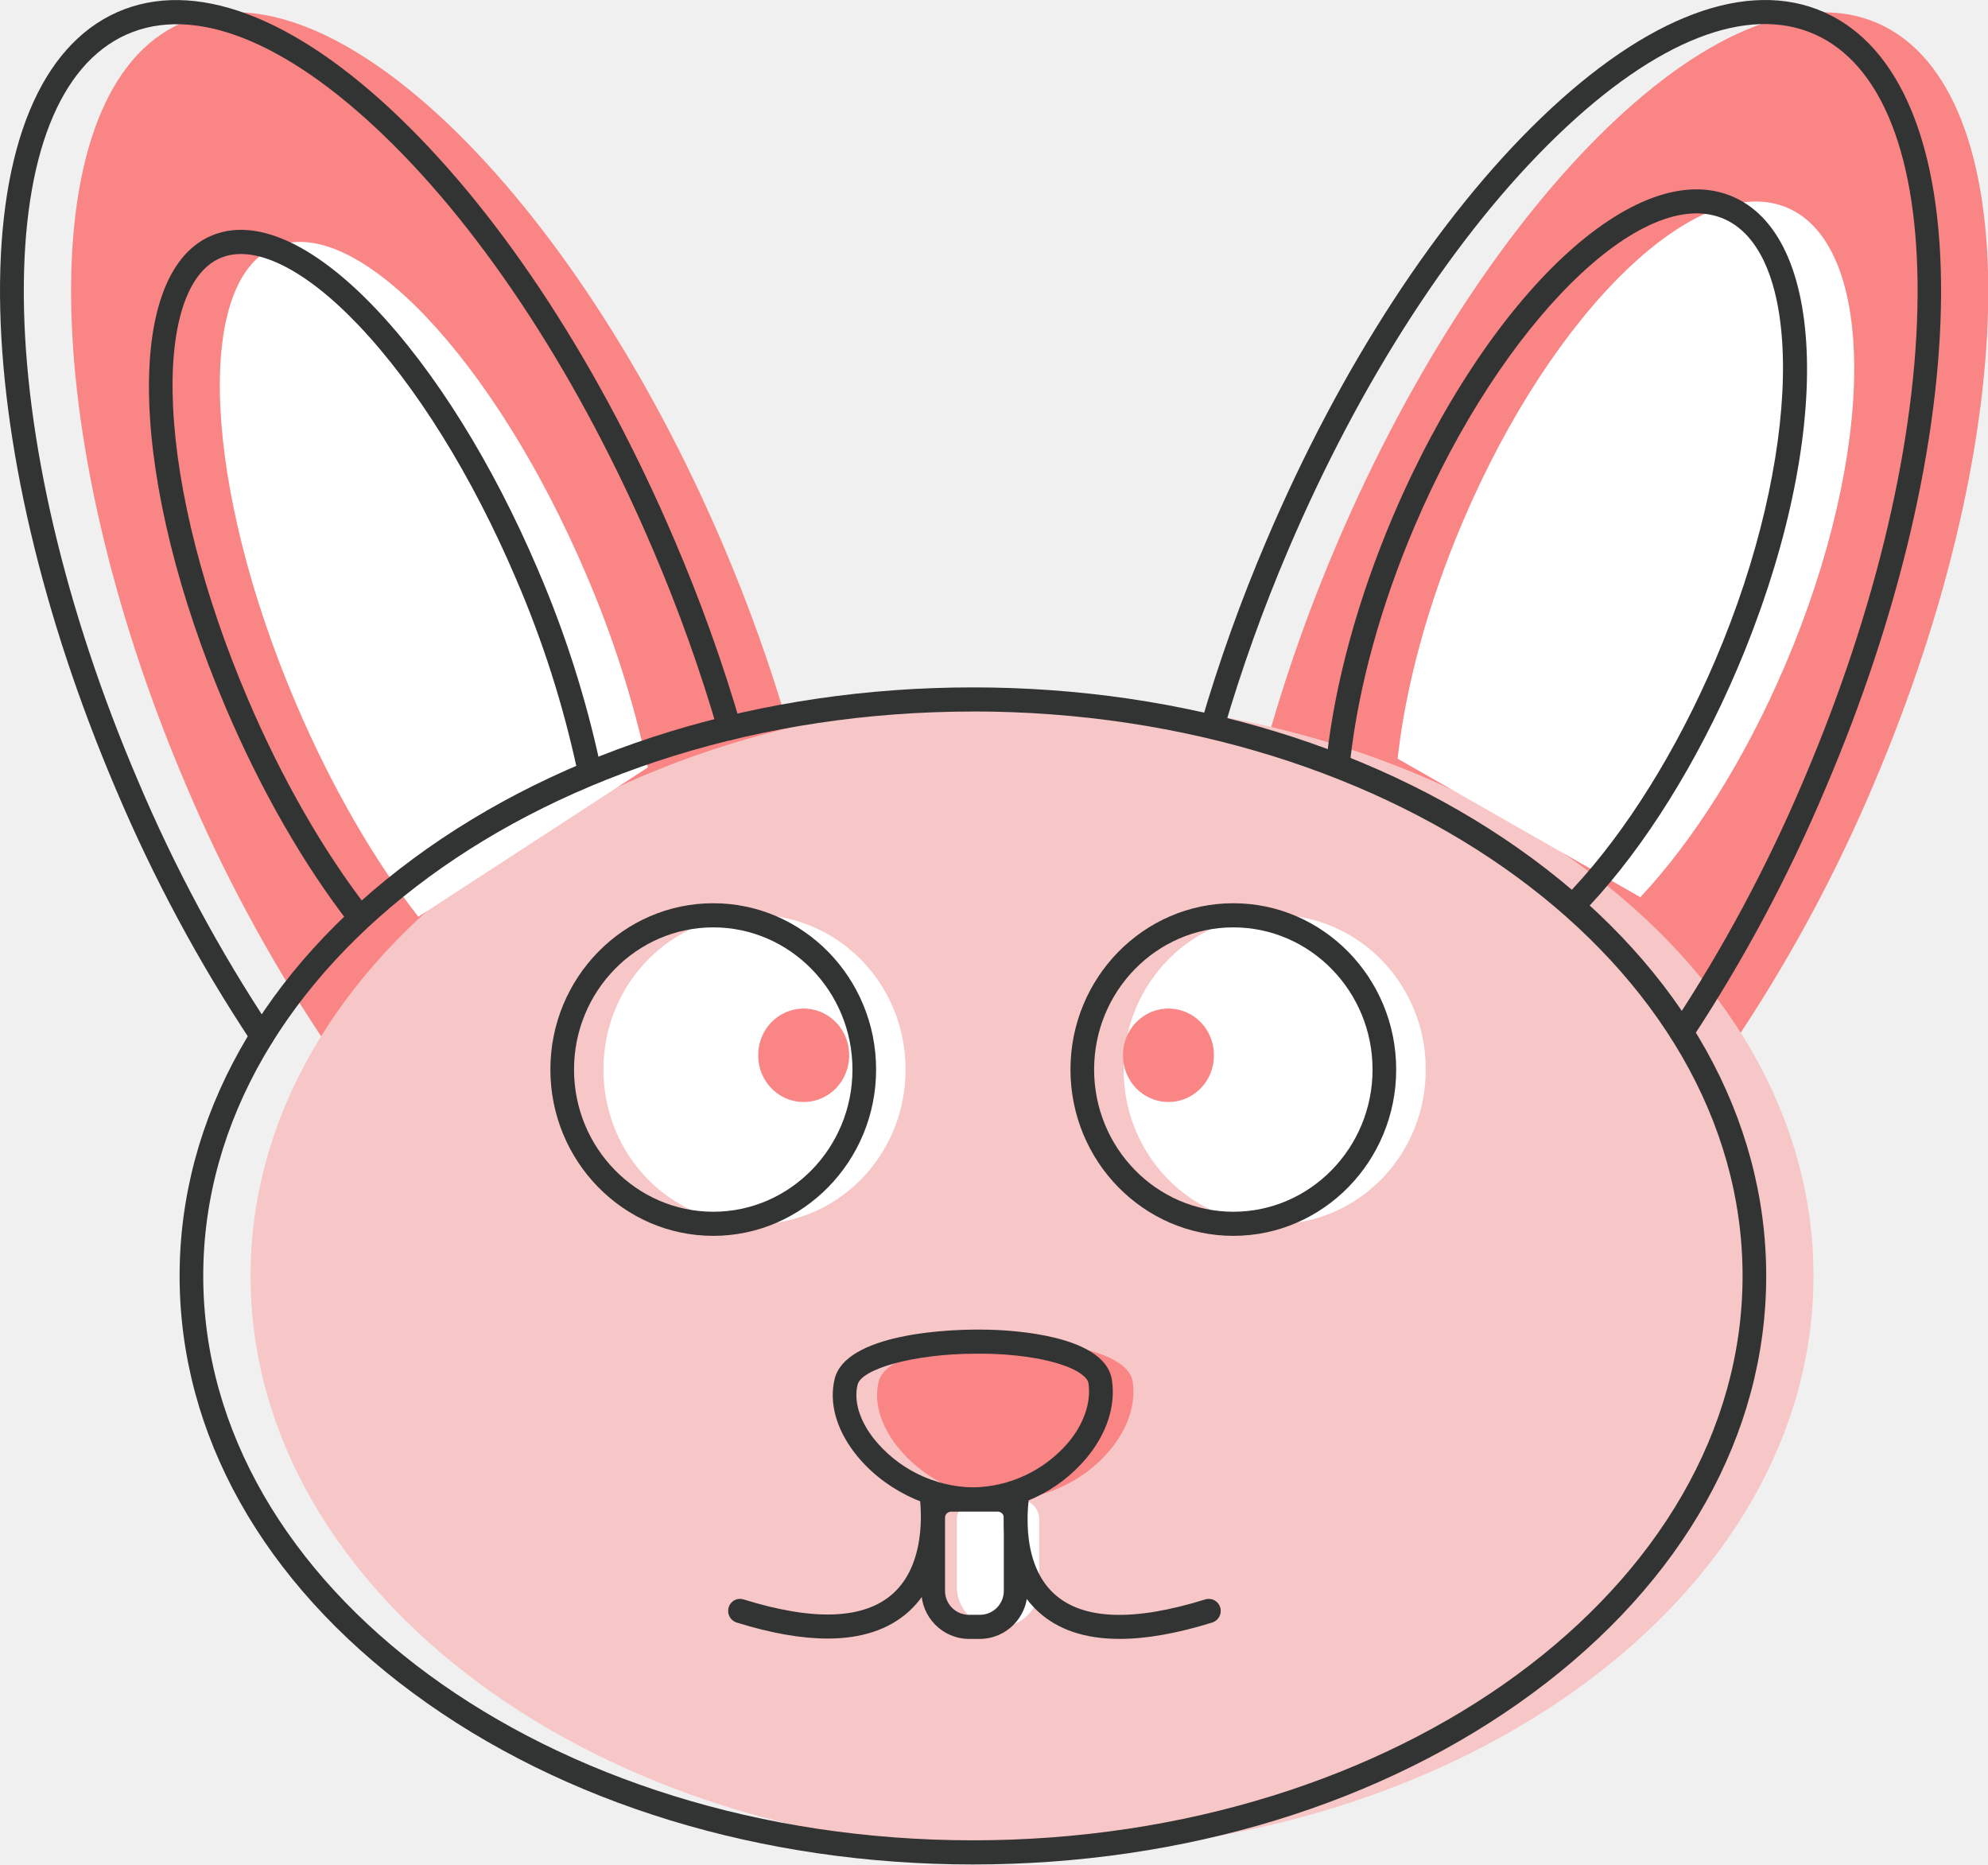
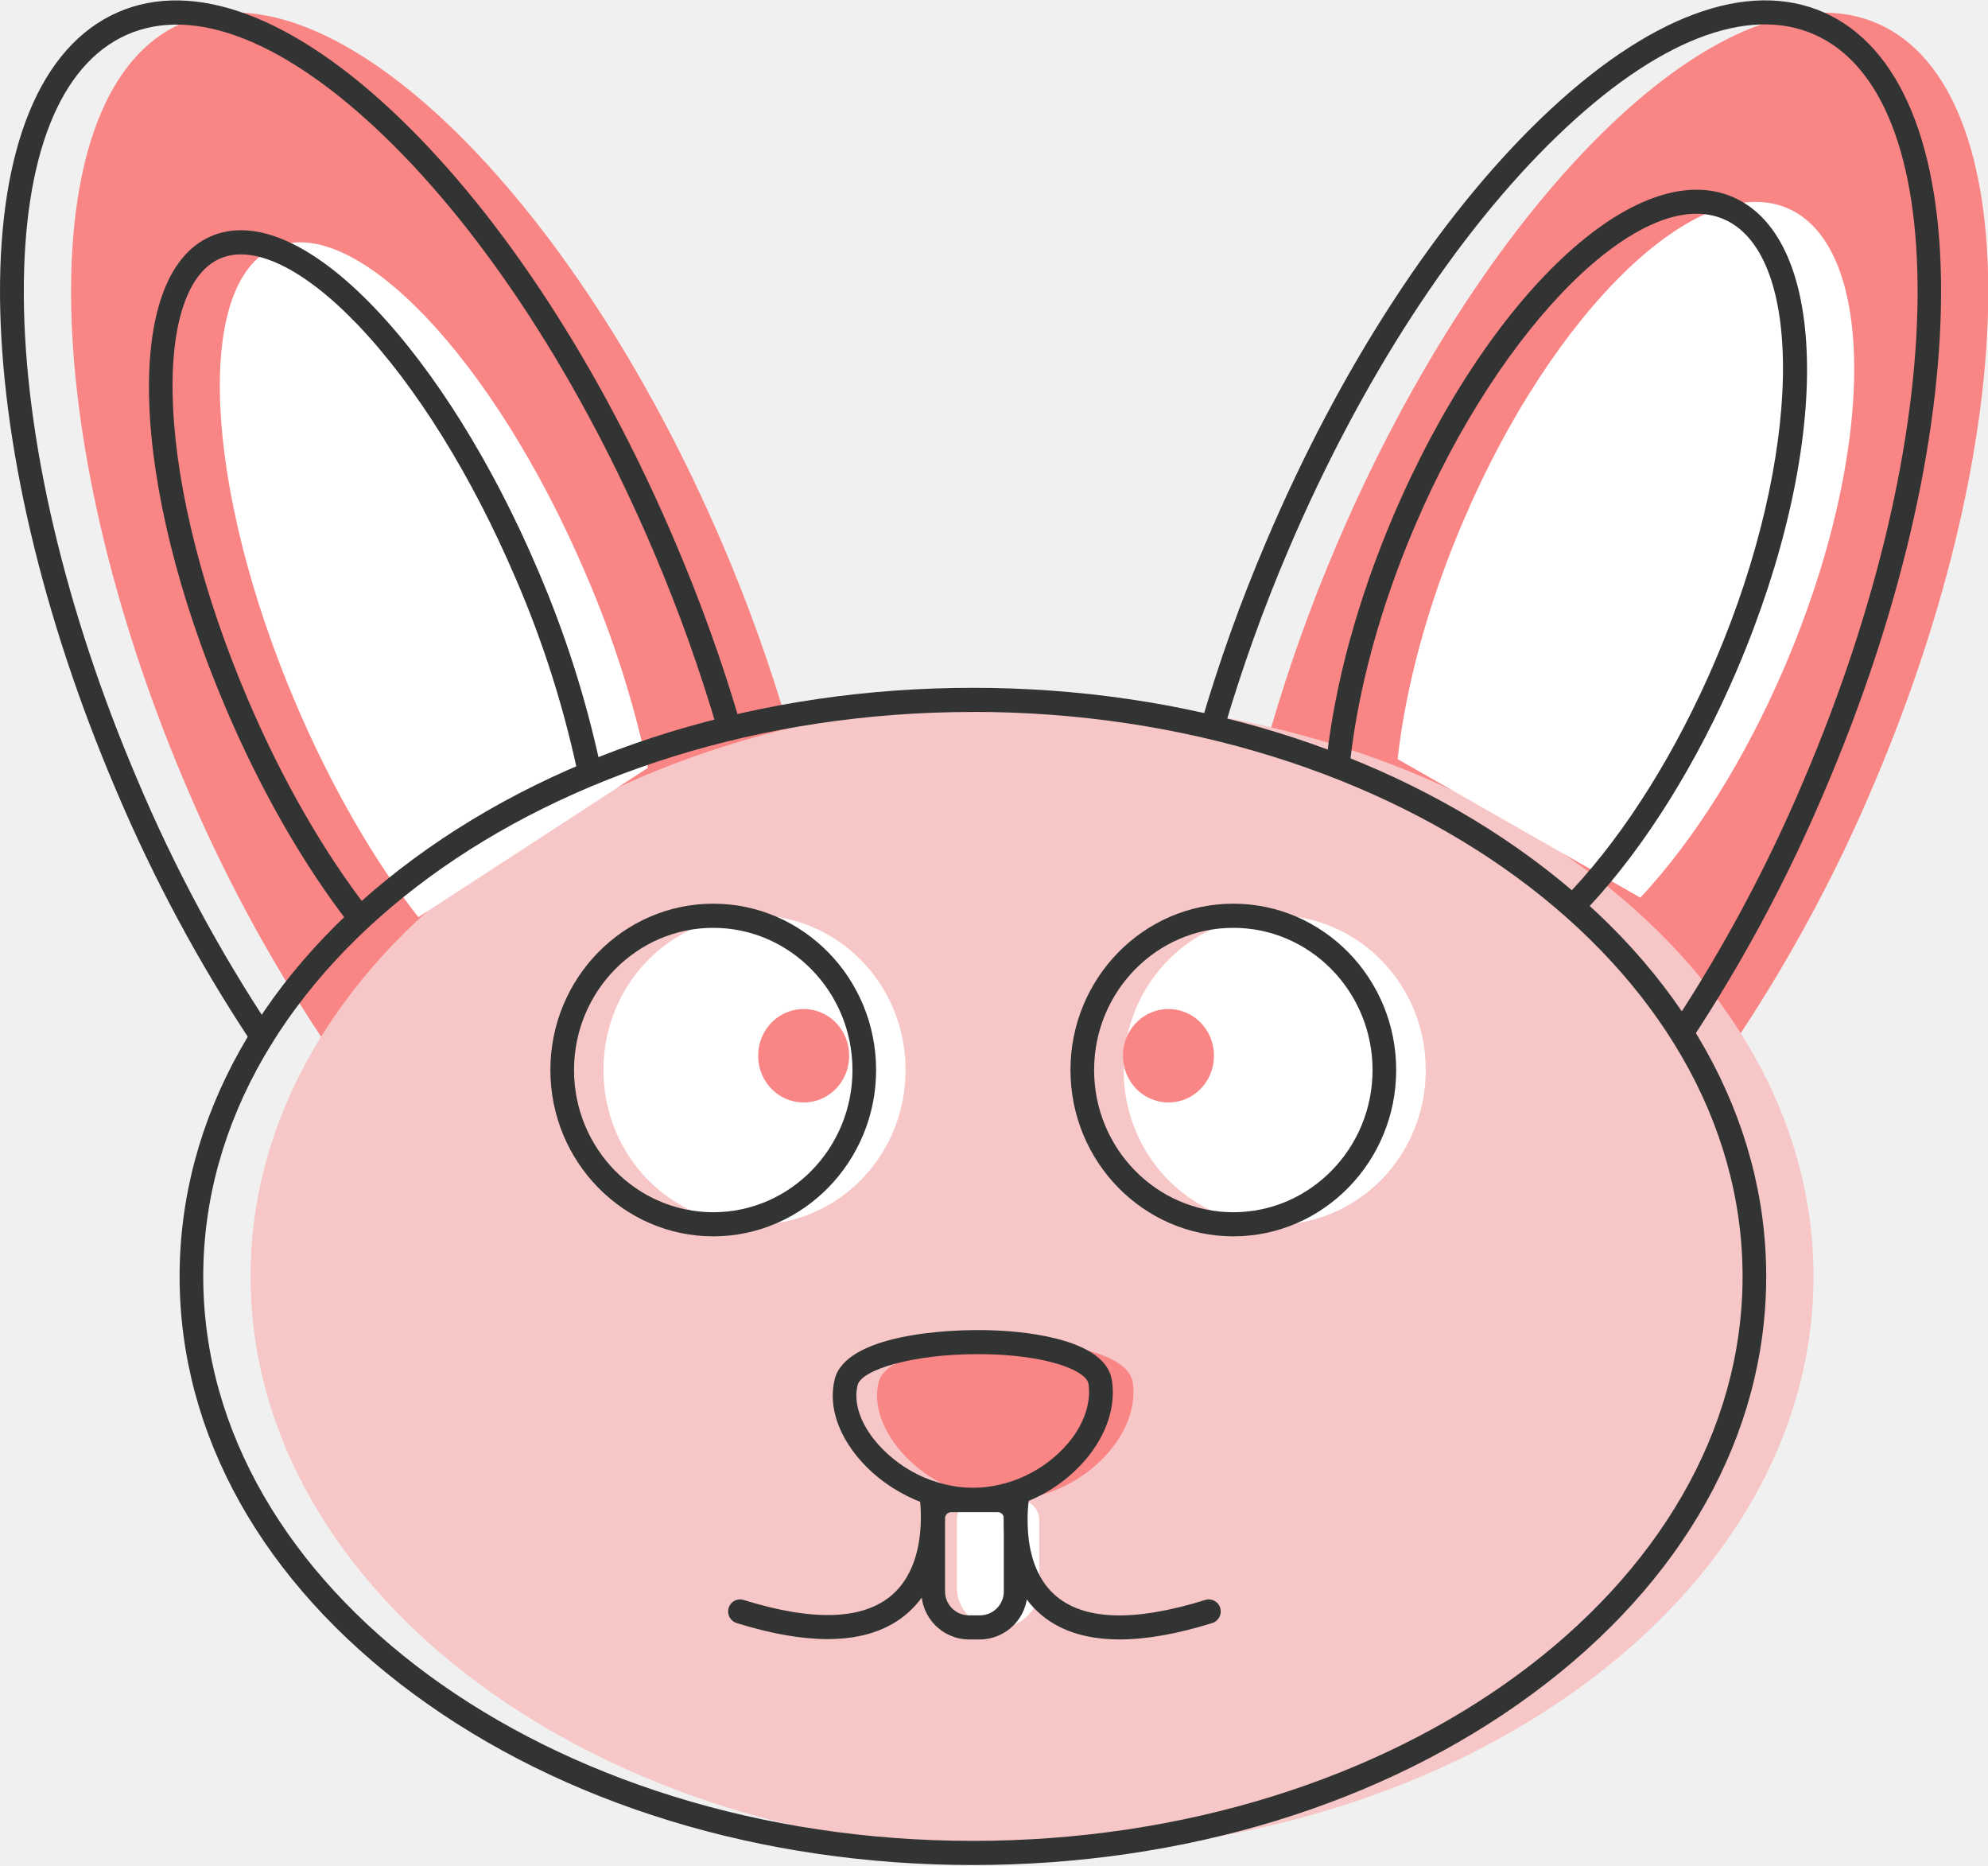
- <svg xmlns="http://www.w3.org/2000/svg" style="vertical-align: middle;fill: currentColor;overflow: hidden;" viewBox="0 0 1092 1024" version="1.1">
+ <svg xmlns="http://www.w3.org/2000/svg" class="icon" style="width: 1.066em;height: 1em;vertical-align: middle;fill: currentColor;overflow: hidden;" viewBox="0 0 1092 1024" version="1.1">
  <path d="M176.381 569.119a843.586 843.586 0 0 1-74.458-138.509C19.076 236.094 17.95 49.024 99.399 12.812s214.819 92.109 297.83 286.625a888.333 888.333 0 0 1 35.921 100.391M956.17 567.176a844.93 844.93 0 0 0 73.041-136.475c82.92-194.516 84.046-381.586 2.524-417.798S816.952 104.921 734.032 299.437a888.188 888.188 0 0 0-35.776 99.882" fill="#F98585" />
  <path d="M137.627 700.763a429.257 316.608 0 1 0 858.514 0 429.257 316.608 0 1 0-858.514 0Z" fill="#F7C6C6" />
  <path d="M229.791 503.505c-24.081-30.873-47.653-71.243-67.302-117.316-50.613-118.733-55.934-230.837-11.913-250.395s120.73 60.819 171.343 179.552a571.089 571.089 0 0 1 33.924 106.147M901.035 492.754c29.057-31.036 57.387-75.438 79.706-127.813 49.759-116.717 50.431-228.966 1.525-250.613s-128.939 55.262-178.662 171.979c-19.559 45.855-31.545 91.074-35.903 130.373" fill="#FFFFFF" />
  <path d="M534.413 1024c-116.008 0-225.189-33.379-307.328-93.998-82.811-61.073-128.43-142.486-128.43-229.238s45.619-168.165 128.43-229.238c82.176-60.619 191.32-93.998 307.328-93.998s225.189 33.379 307.346 93.998c82.811 61.073 128.412 142.486 128.412 229.238s-45.601 168.165-128.412 229.238c-82.176 60.619-191.338 93.998-307.346 93.998z m0-633.216c-233.107 0-422.774 139.054-422.774 309.979s189.667 309.979 422.774 309.979 422.774-139.054 422.774-309.979-189.649-310.016-422.774-310.016z" fill="#323333" />
  <path d="M143.911 575.747a6.411 6.411 0 0 1-5.357-2.888 848.489 848.489 0 0 1-74.984-139.599C23.126 338.373 0.589 242.178 0.008 162.381c-0.49-81.722 22.355-137.002 64.306-155.653s97.158 1.961 155.398 58.113c56.86 54.735 110.451 137.147 150.895 232.035a889.713 889.713 0 0 1 36.303 101.135 6.647 6.647 0 0 1-4.395 8.227 6.465 6.465 0 0 1-8.063-4.467 879.307 879.307 0 0 0-35.649-99.628C319.031 208.871 266.511 128.003 210.904 74.466 156.677 22.255 106.5 2.533 69.598 18.932S12.629 86.271 13.083 162.399c0.472 78.09 22.628 172.378 62.399 265.668a833.652 833.652 0 0 0 73.786 137.401 6.701 6.701 0 0 1-1.689 9.207 6.283 6.283 0 0 1-3.668 1.071z" fill="#323333" />
  <path d="M197.32 510.134a6.429 6.429 0 0 1-5.085-2.506c-25.334-32.562-48.906-73.64-68.156-118.805-52.847-123.945-56.606-237.774-8.572-259.112 23.954-10.642 56.079 3.342 90.457 39.372 32.888 34.505 64.651 85.481 89.44 143.63a580.624 580.624 0 0 1 34.323 107.4 6.629 6.629 0 0 1-4.994 7.863 6.501 6.501 0 0 1-7.7-5.103 566.713 566.713 0 0 0-33.542-104.876c-24.171-56.715-55.008-106.311-86.825-139.671C166.756 146.999 139.062 133.706 120.702 141.86s-27.713 37.919-25.642 81.613c2.216 46.509 16.762 103.351 40.933 160.066 18.796 44.112 41.769 84.173 66.413 115.845a6.737 6.737 0 0 1-1.035 9.316 6.465 6.465 0 0 1-4.05 1.435zM929.075 570.899l-10.642-7.446a837.466 837.466 0 0 0 72.496-135.476c39.771-93.29 61.927-187.633 62.399-265.668 0.454-76.092-19.613-127.032-56.515-143.467s-87.17 3.342-141.306 55.534c-55.607 53.537-108.127 134.387-147.898 227.677a880.324 880.324 0 0 0-35.485 99.065l-12.458-3.759a892.982 892.982 0 0 1 36.048-100.59c40.352-94.888 93.944-177.263 150.804-231.999 58.24-56.079 113.43-76.691 155.398-58.113s64.796 73.931 64.306 155.653c-0.49 79.797-23.027 175.992-63.561 270.88a849.07 849.07 0 0 1-73.586 137.71z" fill="#323333" />
  <path d="M868.564 499.383a6.374 6.374 0 0 1-4.467-1.816 6.756 6.756 0 0 1-0.236-9.389c29.456-31.563 57.314-76.274 78.471-125.888 47.417-111.25 49.65-222.065 4.867-241.969s-122.673 57.296-170.09 168.565c-18.723 43.894-30.873 88.332-35.413 128.539a6.52 6.52 0 0 1-7.173 5.829 6.592 6.592 0 0 1-5.721-7.264c4.595-41.496 17.18-87.261 36.321-132.353 51.975-121.911 134.205-198.965 187.197-175.411s53.809 137.492 1.816 259.403c-21.792 51.013-50.504 97.104-80.977 129.756a6.411 6.411 0 0 1-4.595 1.998z" fill="#323333" />
  <path d="M331.489 587.406a84.7 82.957 90 1 0 165.913 0 84.7 82.957 90 1 0-165.913 0Z" fill="#FFFFFF" />
  <path d="M617.225 587.406a84.7 82.957 90 1 0 165.913 0 84.7 82.957 90 1 0-165.913 0Z" fill="#FFFFFF" />
  <path d="M391.782 678.753c-49.324 0-89.458-40.97-89.458-91.347s40.08-91.329 89.458-91.329 89.458 40.97 89.458 91.329-40.189 91.347-89.458 91.347z m0-169.418c-42.168 0-76.473 35.031-76.473 78.09s34.305 78.09 76.473 78.09 76.473-35.031 76.473-78.09-34.359-78.09-76.473-78.09zM677.462 678.753c-49.324 0-89.458-40.97-89.458-91.347s40.134-91.329 89.458-91.329 89.458 40.97 89.458 91.329-40.134 91.347-89.458 91.347z m0-169.418c-42.168 0-76.473 35.031-76.473 78.09s34.305 78.09 76.473 78.09 76.473-35.031 76.473-78.09-34.305-78.09-76.473-78.09z" fill="#323333" />
  <path d="M552.156 823.582c39.953 0 74.621-34.287 70.045-64.687s-132.571-28.639-139.581 0 29.529 64.687 69.536 64.687z" fill="#F98585" />
  <path d="M534.304 830.229c-24.353 0-49.85-12.712-64.923-32.398-10.17-13.257-14.038-27.658-10.896-40.516 5.884-24.244 60.783-28.185 88.986-26.859 17.924 0.817 59.929 5.158 63.307 27.44 2.161 14.365-2.888 29.71-14.22 43.185a82.303 82.303 0 0 1-62.254 29.147z m2.361-86.77c-35.304 0-63.561 8.554-65.595 17.034-2.143 8.826 0.89 19.196 8.535 29.184a71.425 71.425 0 0 0 54.699 27.241 70.281 70.281 0 0 0 52.393-24.535c8.699-10.333 12.712-22.192 11.223-32.525-0.999-6.756-19.25-14.746-51.049-16.217-3.45-0.127-6.865-0.2-10.206-0.2z" fill="#323333" />
  <path d="M416.48 579.579a25.497 24.971 90 1 0 49.941 0 25.497 24.971 90 1 0-49.941 0Z" fill="#F98585" />
  <path d="M616.861 579.579a25.497 24.971 90 1 0 49.941 0 25.497 24.971 90 1 0-49.941 0Z" fill="#F98585" />
  <path d="M536.483 823.582h23.5a10.896 10.896 0 0 1 10.896 10.896V871.725a21.792 21.792 0 0 1-21.792 21.792h-1.689a21.792 21.792 0 0 1-21.792-21.792v-37.229a10.896 10.896 0 0 1 10.878-10.914z" fill="#FFFFFF" />
  <path d="M454.598 899.928q-21.665 0-50.032-8.826a6.647 6.647 0 0 1-4.304-8.281 6.465 6.465 0 0 1 8.1-4.413c38.682 12.058 66.304 11.005 82.103-3.142 20.231-18.16 14.764-53.065 14.528-54.481a6.665 6.665 0 0 1 5.23-7.664 6.538 6.538 0 0 1 7.537 5.303 2.579 2.579 0 0 1 0 0.363c0.835 5.321 6.029 44.257-18.796 66.503-10.933 9.734-25.733 14.637-44.366 14.637zM614.973 900.11c-18.923 0-33.905-5.012-44.783-15.055-25.425-23.5-17.815-64.869-17.47-66.612a6.483 6.483 0 0 1 7.627-5.212 6.61 6.61 0 0 1 5.103 7.773c0 0.454-6.52 35.867 13.493 54.263 15.672 14.419 43.585 15.473 83.193 3.142a6.501 6.501 0 0 1 8.118 4.413 6.665 6.665 0 0 1-4.322 8.281q-28.984 9.026-50.958 9.008z" fill="#323333" />
  <path d="M538.408 900.128h-6.32a26.278 26.278 0 0 1-25.969-26.514v-40.08a16.344 16.344 0 0 1 16.235-16.58h25.806a16.344 16.344 0 0 1 16.217 16.58v40.08a26.278 26.278 0 0 1-25.969 26.514z m-16.054-69.899a3.342 3.342 0 0 0-3.251 3.323v40.08a13.148 13.148 0 0 0 12.985 13.257h6.32a13.13 13.13 0 0 0 12.985-13.257v-40.098a3.323 3.323 0 0 0-3.233-3.323z" fill="#323333" />
</svg>
